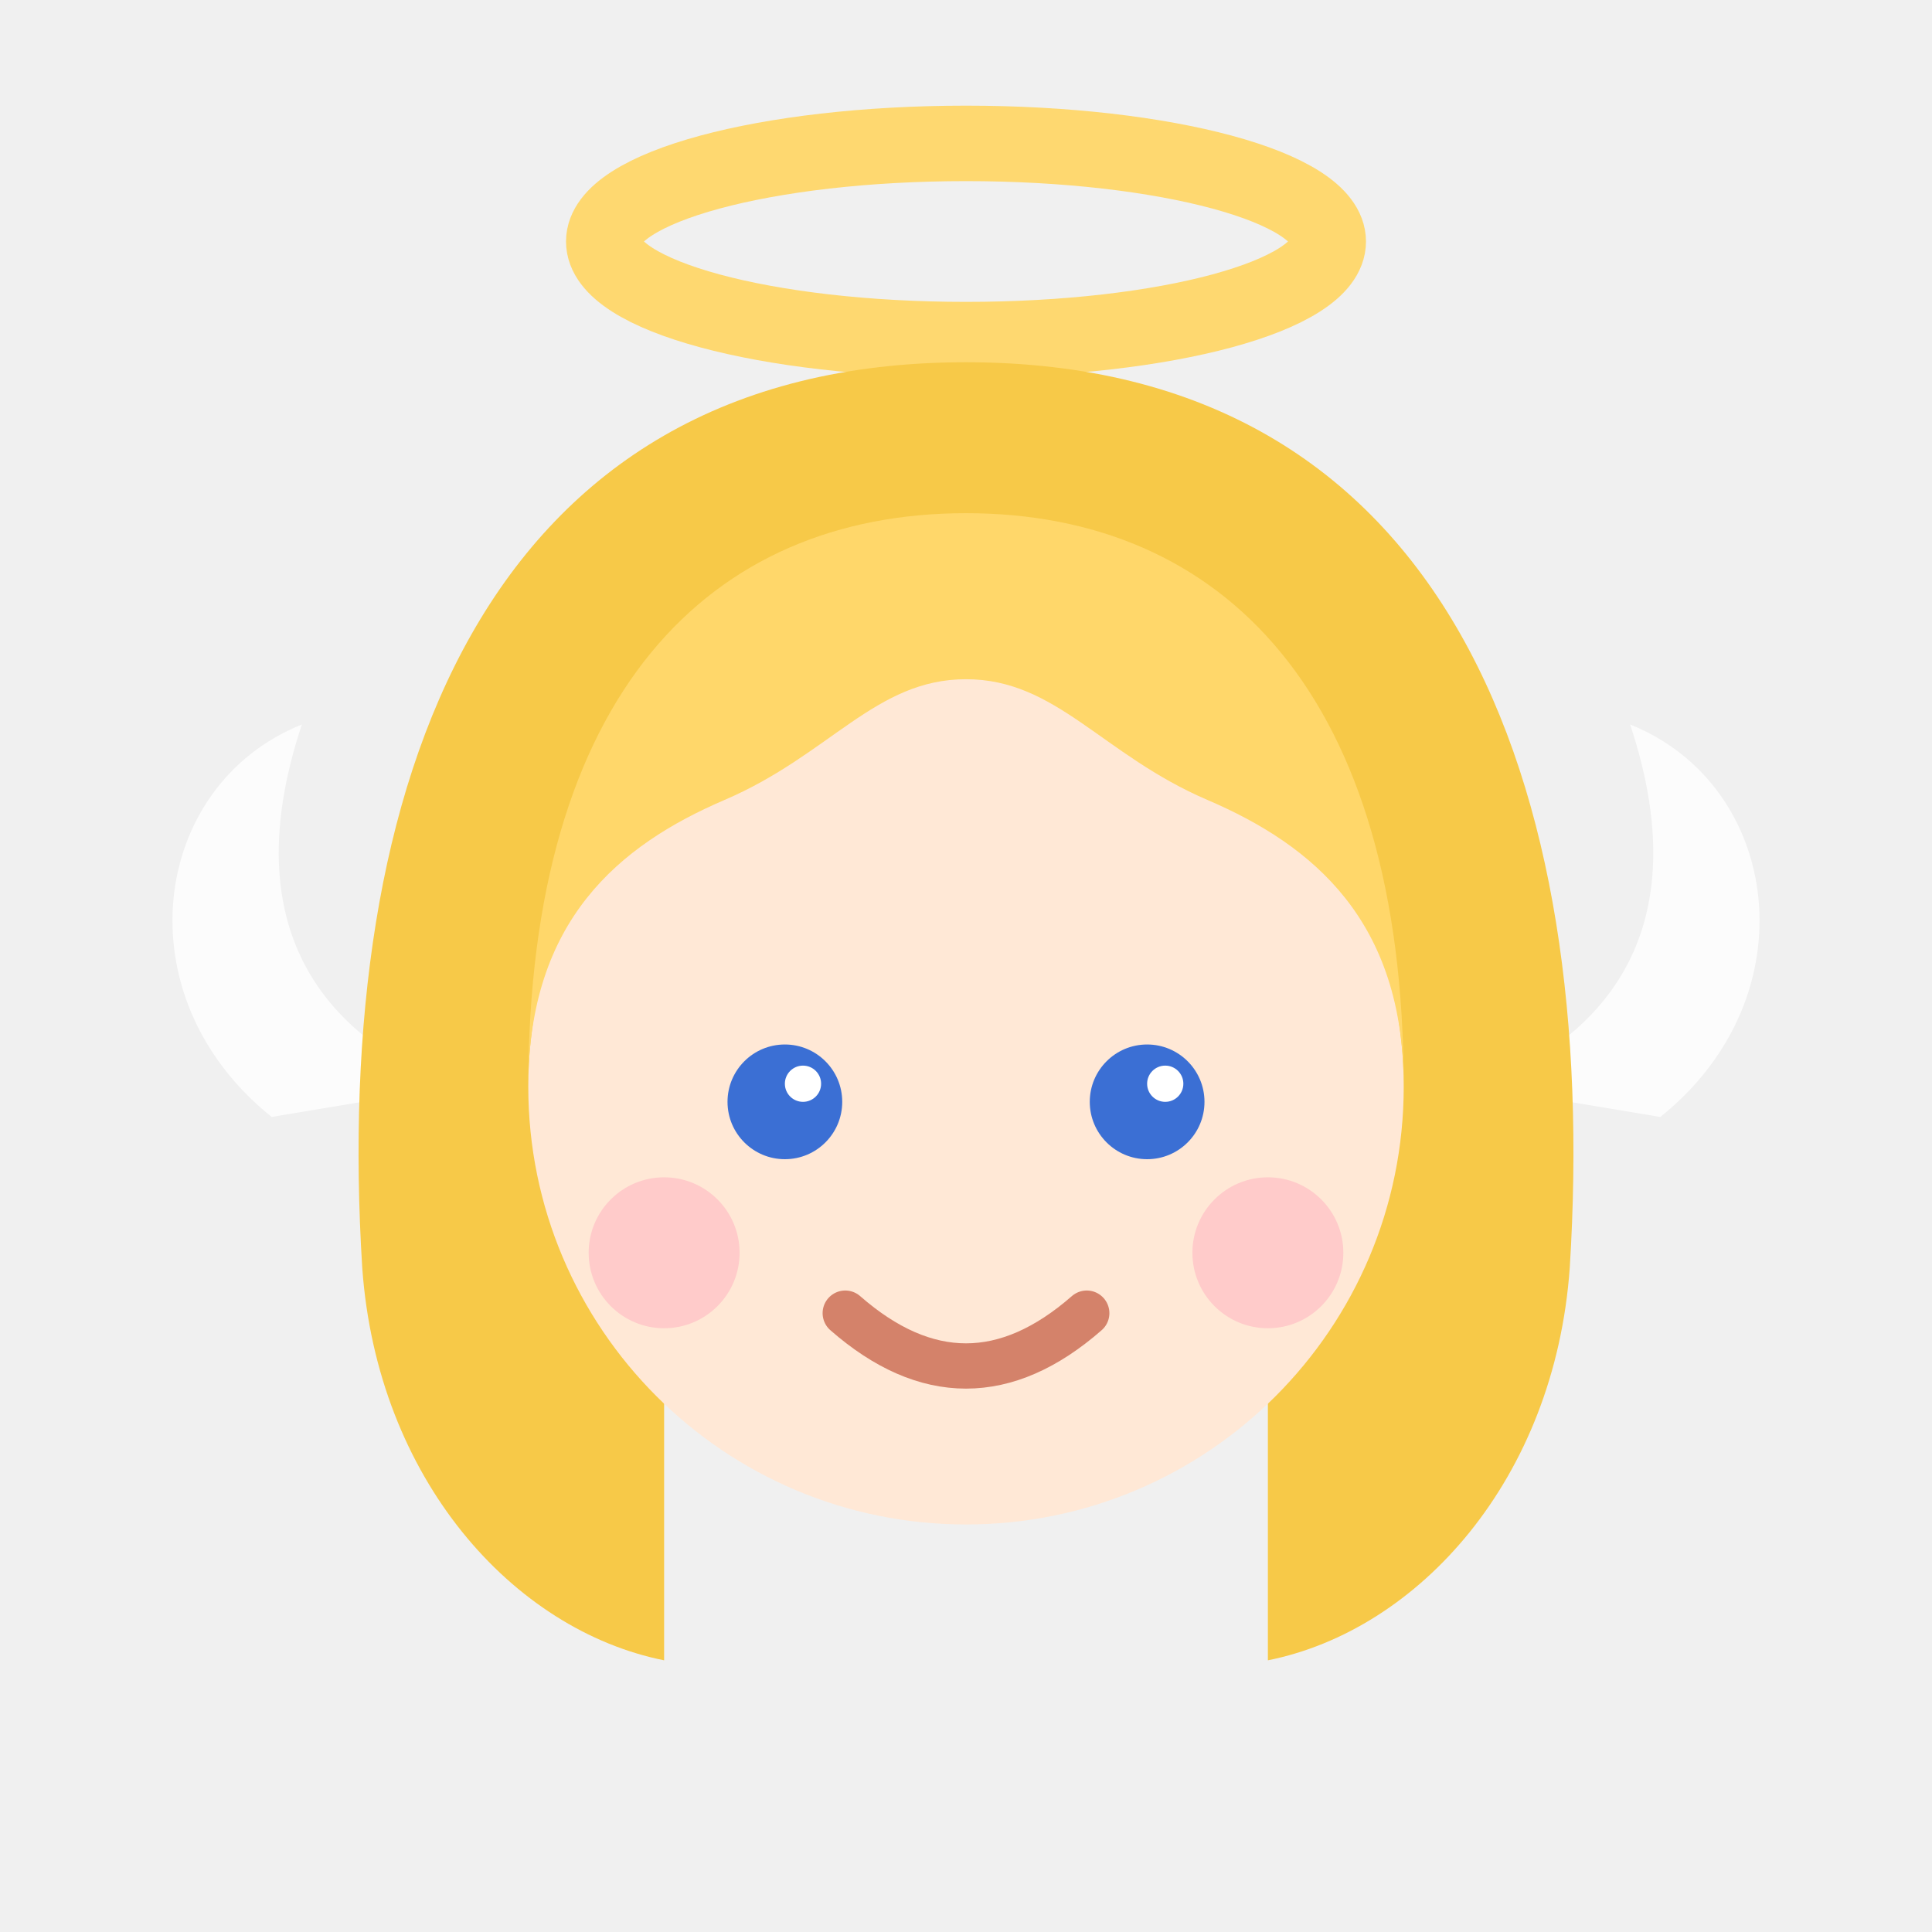
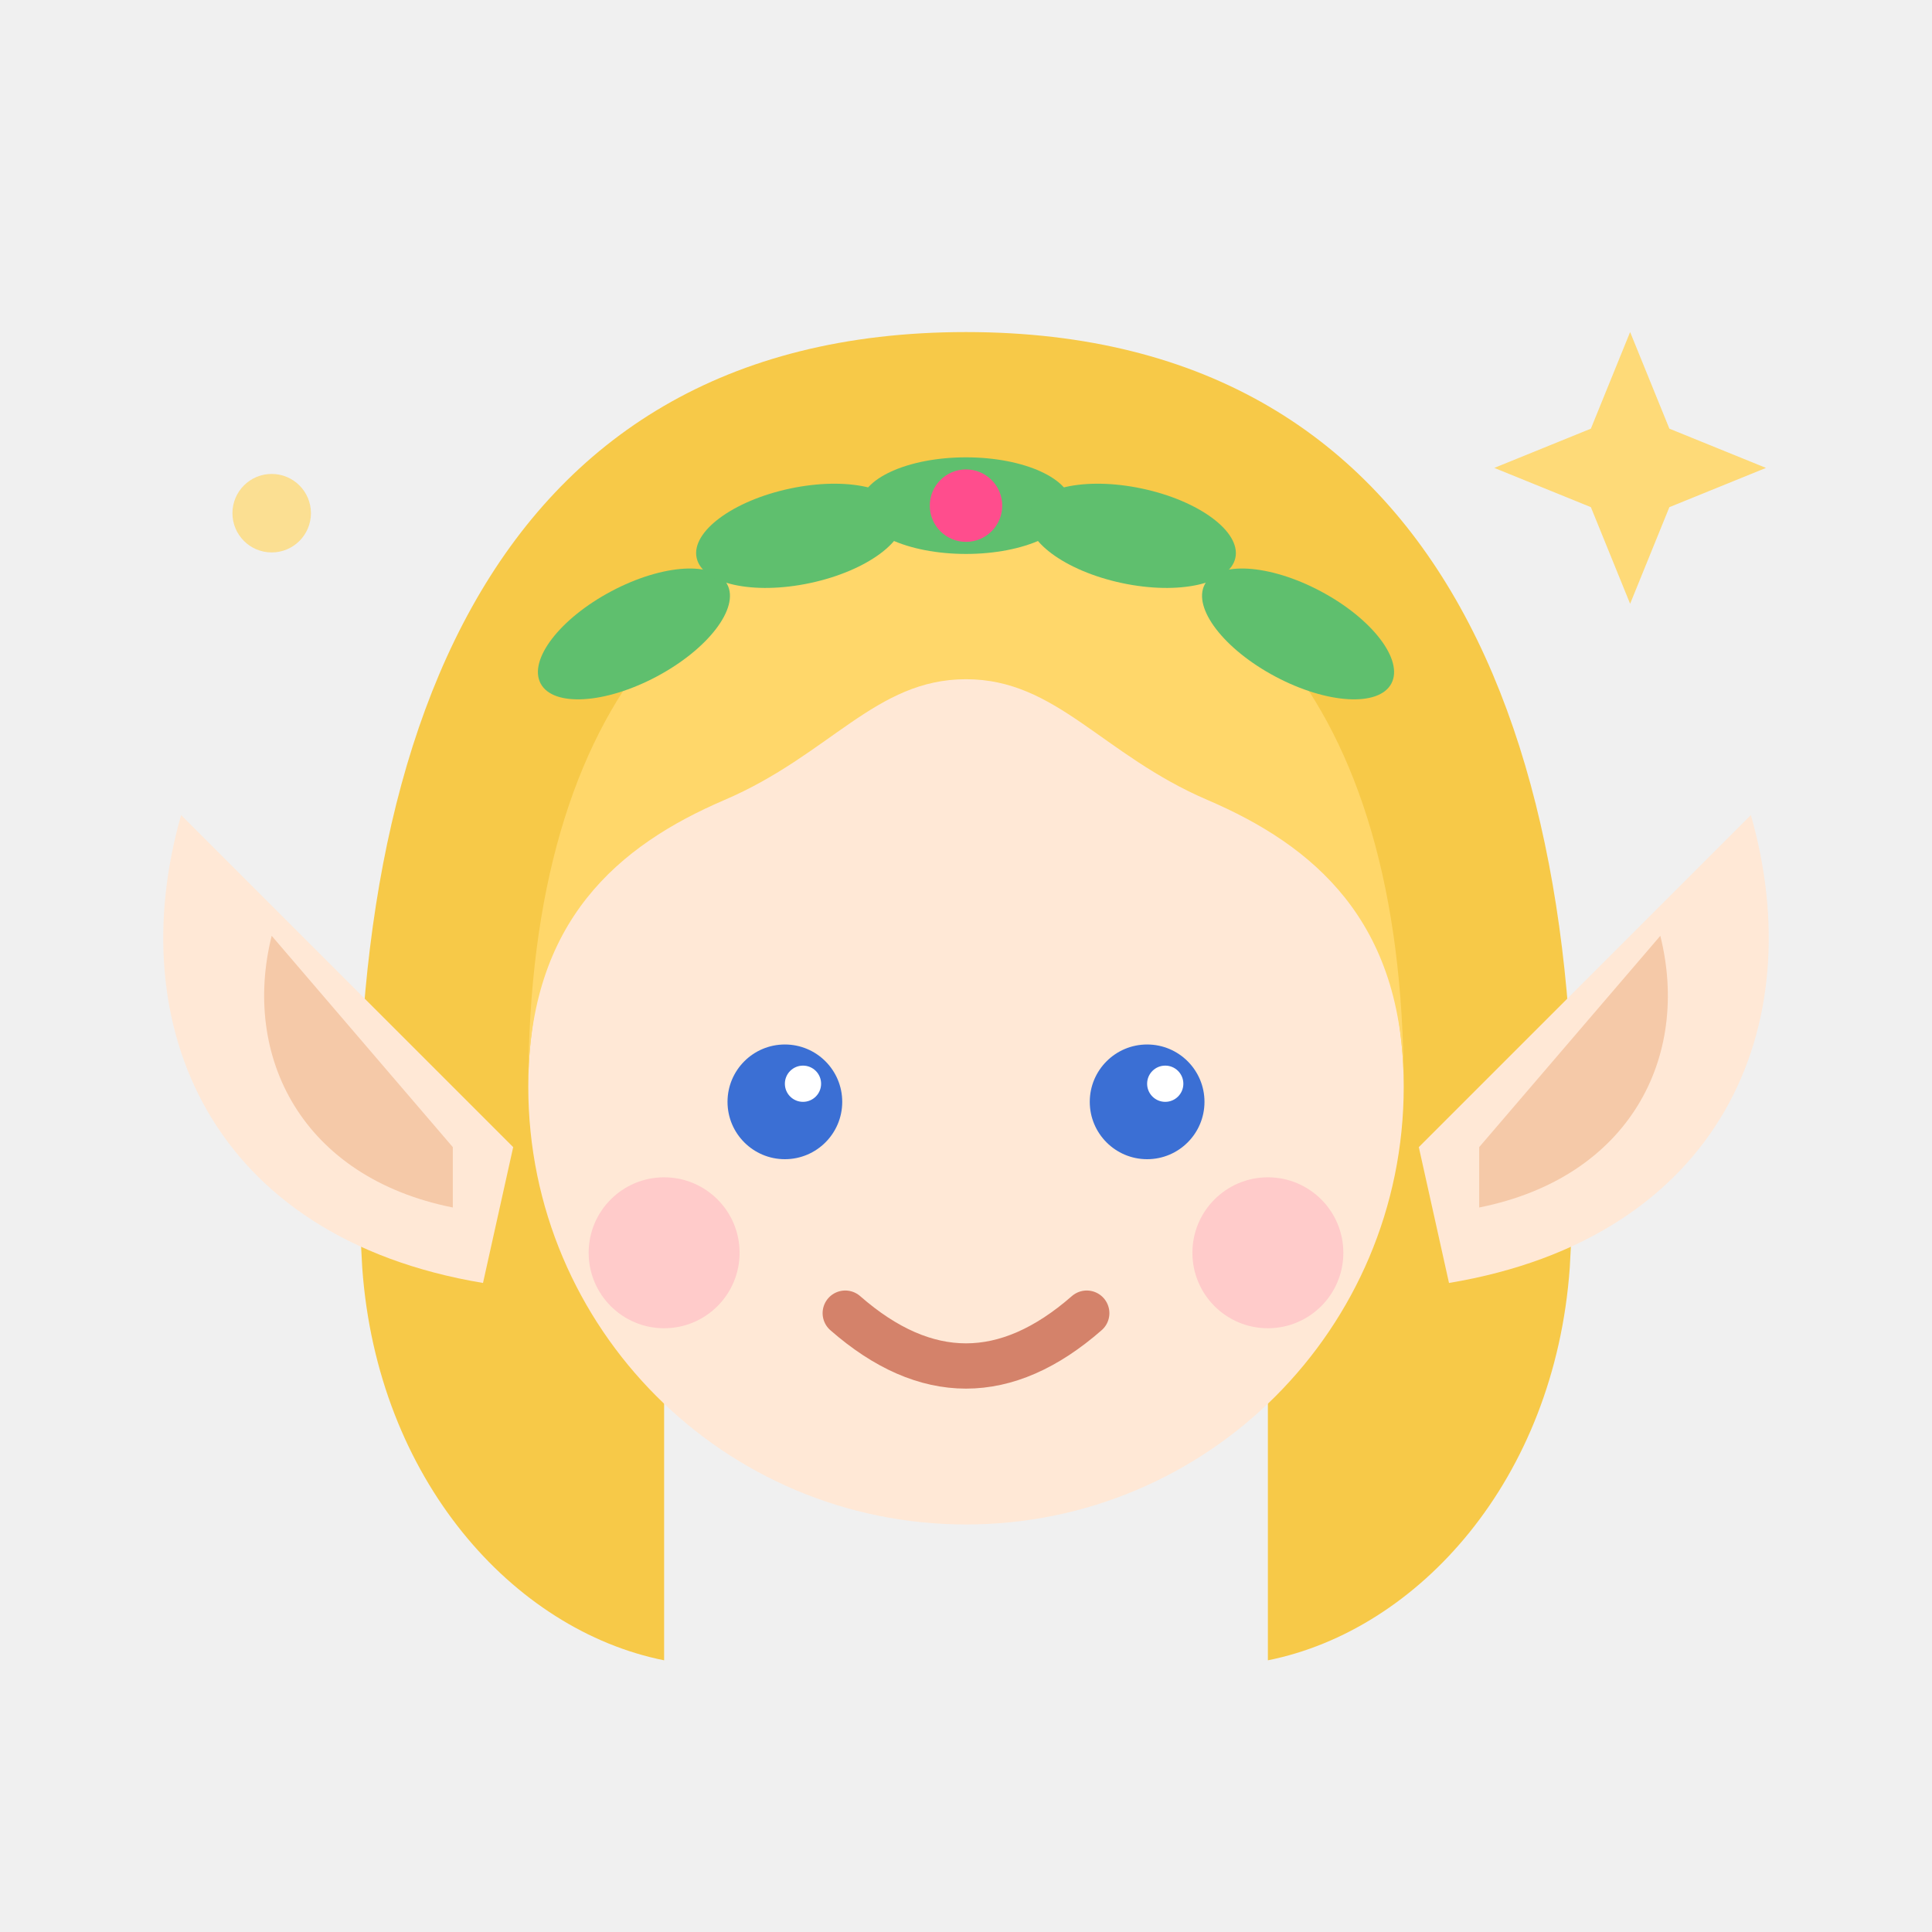
<svg xmlns="http://www.w3.org/2000/svg" viewBox="0 0 128 128">
-   <ellipse cx="64" cy="16" rx="24" ry="6.5" fill="none" stroke="#ffd76a" stroke-width="5" opacity=".95" />
-   <path d="M18 74 C 8 66 10 52 20 48 C 16 60 20 68 30 72 Z" fill="#ffffff" opacity=".8" />
-   <path d="M110 74 C 120 66 118 52 108 48 C 112 60 108 68 98 72 Z" fill="#ffffff" opacity=".8" />
-   <path d="M64 24 C 32 24 22 52 24 84 C 25 98 34 108 44 110 L 44 68 C 44 48 52 38 64 38 C 76 38 84 48 84 68 L 84 110 C 94 108 103 98 104 84 C 106 52 96 24 64 24 Z" fill="#f7c948" />
+   <path d="M108 22 l2.6 6.4 6.4 2.6 -6.4 2.6 -2.6 6.4 -2.6-6.4 -6.4-2.6 6.4-2.6 Z" fill="#ffd76a" opacity=".9" />
+   <circle cx="18" cy="34" r="2.6" fill="#ffd76a" opacity=".7" />
+   <path d="M64 22 C 32 22 22 50 24 84 C 25 98 34 108 44 110 L 44 66 C 44 46 52 36 64 36 C 76 36 84 46 84 66 L 84 110 C 94 108 103 98 104 84 C 106 50 96 22 64 22 Z" fill="#f7c948" />
+   <path d="M34 76 L12 54 C 8 68 14 82 32 85 Z" fill="#ffe8d6" />
+   <path d="M30 76 L18 62 C 16 70 20 78 30 80 Z" fill="#f5c9a8" />
+   <path d="M94 76 L116 54 C 120 68 114 82 96 85 Z" fill="#ffe8d6" />
+   <path d="M98 76 L110 62 C 112 70 108 78 98 80 Z" fill="#f5c9a8" />
  <circle cx="64" cy="72" r="29" fill="#ffe8d6" />
  <path d="M35 72 C 35 46 47 34 64 34 C 81 34 93 46 93 72 C 93 61 87 56 80 53 C 73 50 70 45 64 45 C 58 45 55 50 48 53 C 41 56 35 61 35 72 Z" fill="#ffd76a" />
+   <g fill="#5fbf6e">
+     <ellipse cx="42" cy="42" rx="7" ry="3.2" transform="rotate(-28 42 42)" />
+     <ellipse cx="53" cy="35.5" rx="7" ry="3.2" transform="rotate(-12 53 35.5)" />
+     <ellipse cx="64" cy="33.5" rx="7" ry="3.2" />
+     <ellipse cx="75" cy="35.5" rx="7" ry="3.2" transform="rotate(12 75 35.5)" />
+     <ellipse cx="86" cy="42" rx="7" ry="3.2" transform="rotate(28 86 42)" />
+   </g>
+   <circle cx="64" cy="33.5" r="2.4" fill="#ff4d8d" />
  <circle cx="52" cy="73" r="3.8" fill="#3b6fd4" />
  <circle cx="76" cy="73" r="3.8" fill="#3b6fd4" />
  <circle cx="53.2" cy="71.8" r="1.2" fill="#fff" />
  <circle cx="77.2" cy="71.8" r="1.2" fill="#fff" />
  <circle cx="44" cy="83" r="5" fill="#ffb3c0" opacity=".55" />
  <circle cx="84" cy="83" r="5" fill="#ffb3c0" opacity=".55" />
  <path d="M56 87 Q 64 94 72 87" fill="none" stroke="#d4826a" stroke-width="3" stroke-linecap="round" />
</svg>
